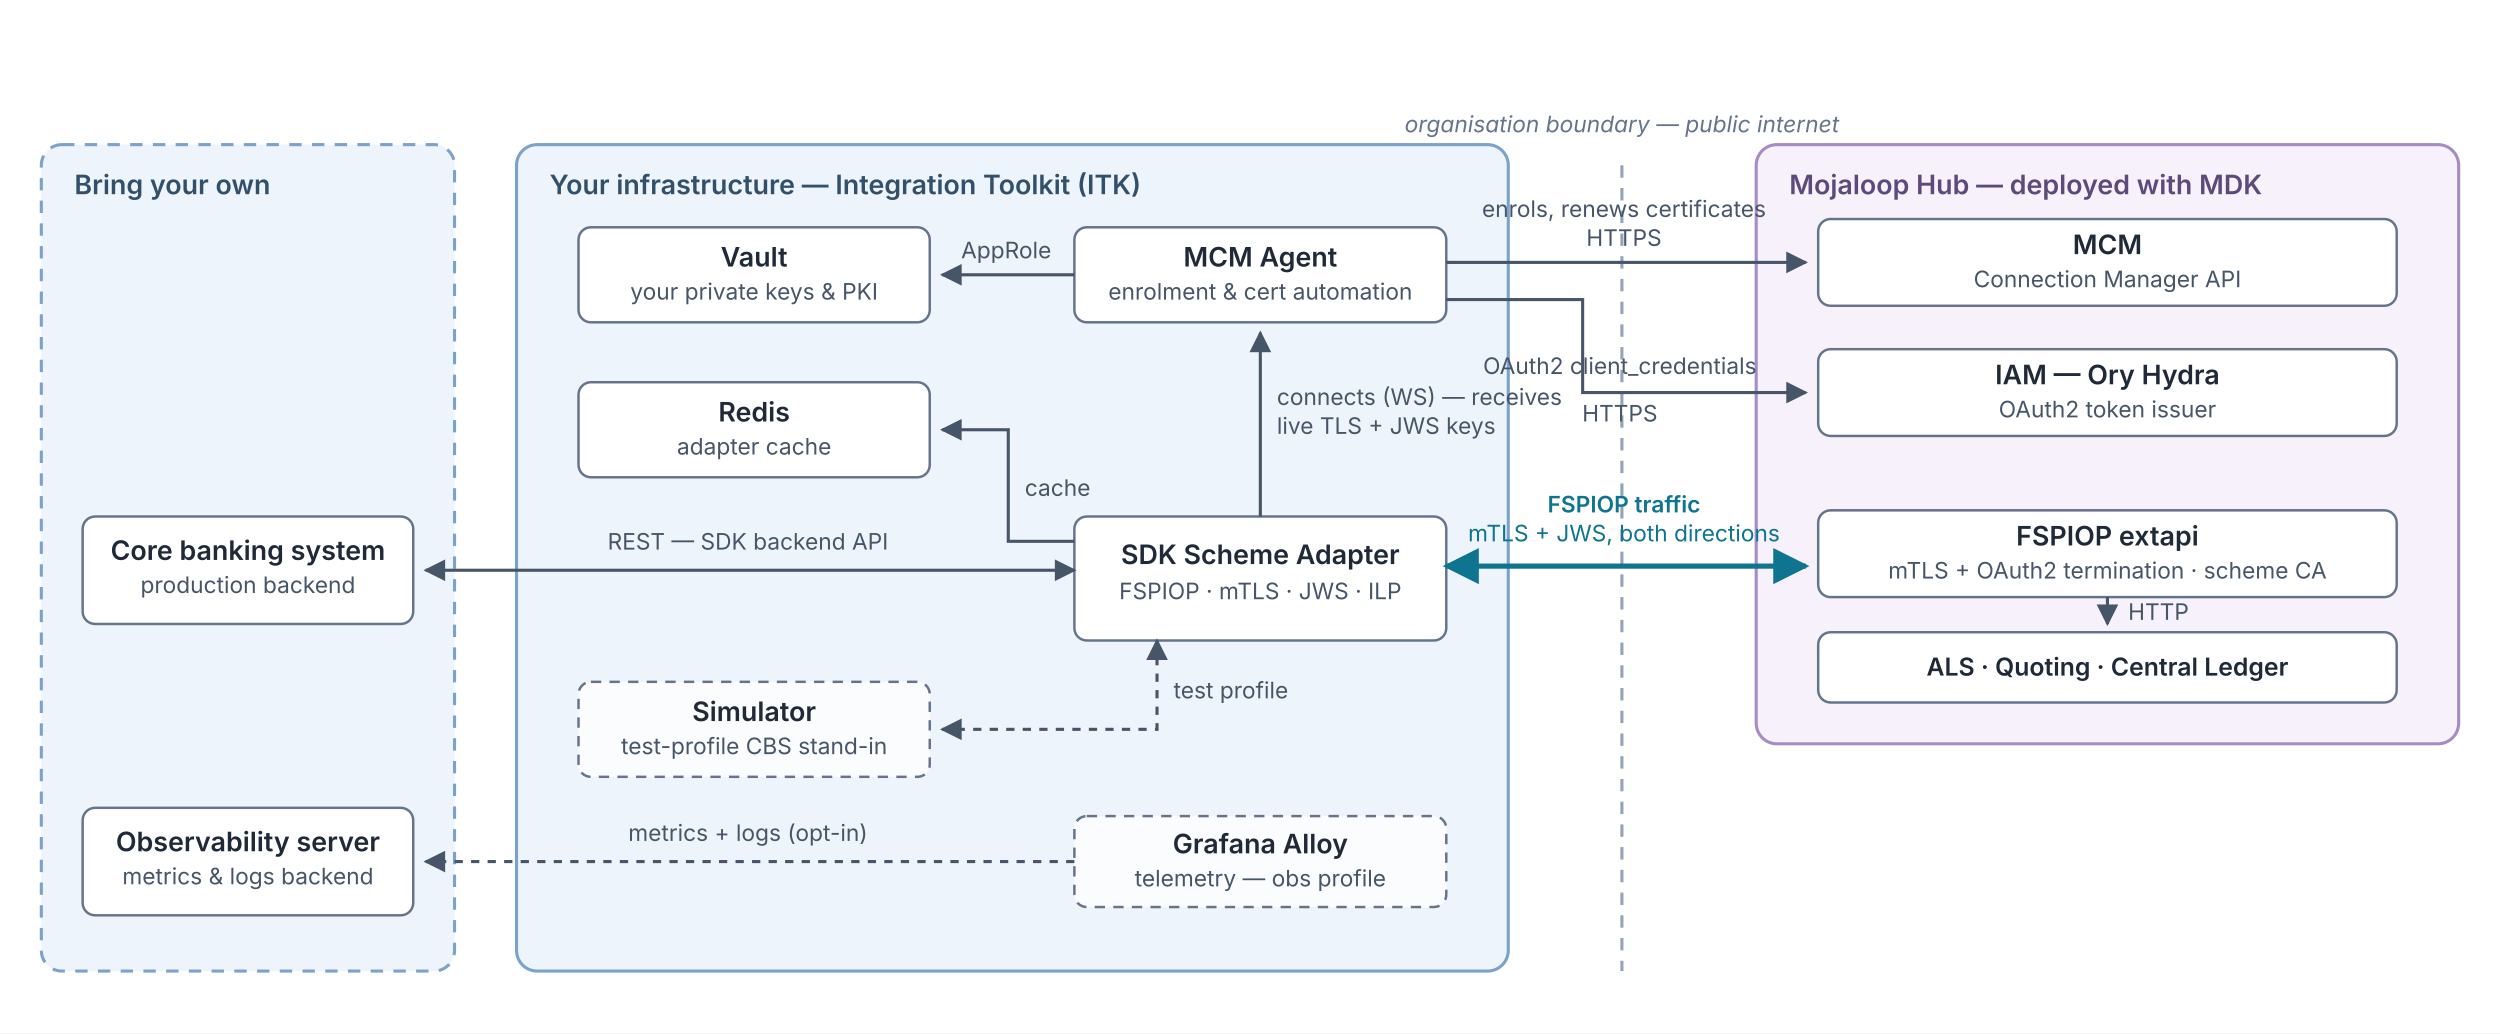
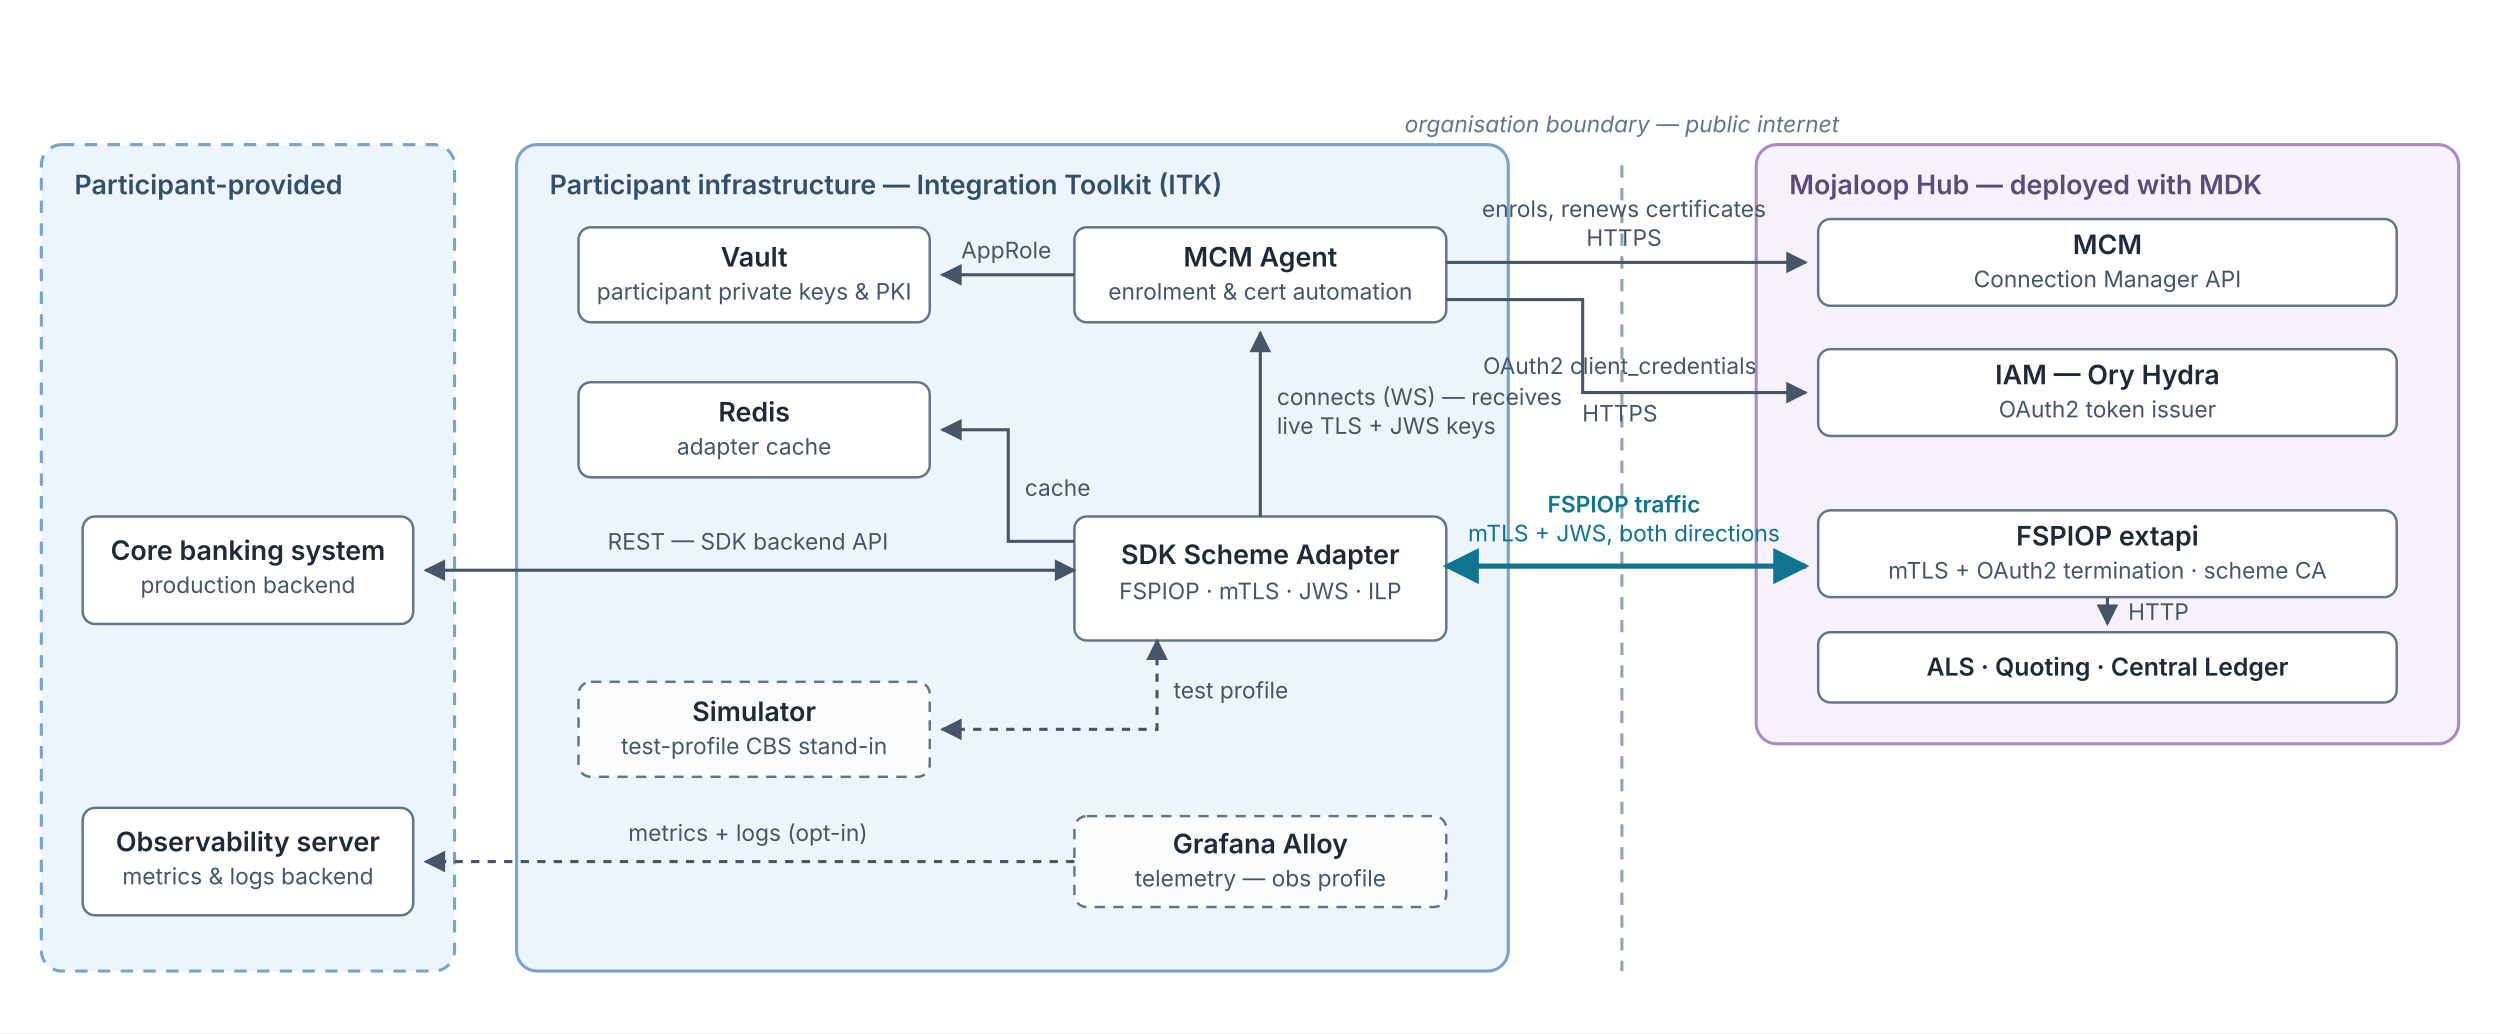
- <svg xmlns="http://www.w3.org/2000/svg" viewBox="0 0 1210 500" role="img" aria-label="ITK architecture: your BYO systems on the left, the ITK stack in the middle, and the MDK-deployed Mojaloop Hub across the organisation boundary on the right">
+ <svg xmlns="http://www.w3.org/2000/svg" viewBox="0 0 1210 500" role="img" aria-label="ITK architecture: the participant's own systems on the left, the ITK stack in the middle, and the MDK-deployed Mojaloop Hub across the organisation boundary on the right">
  <defs>
    <marker id="arrow" viewBox="0 0 10 10" refX="9" refY="5" markerWidth="7" markerHeight="7" orient="auto-start-reverse">
      <path d="M 0 0 L 10 5 L 0 10 z" fill="#475569" />
    </marker>
    <marker id="arrowTeal" viewBox="0 0 10 10" refX="9" refY="5" markerWidth="7" markerHeight="7" orient="auto-start-reverse">
      <path d="M 0 0 L 10 5 L 0 10 z" fill="#0e7490" />
    </marker>
  </defs>
  <rect x="0" y="0" width="1210" height="500" fill="#ffffff" />
  <line x1="785" y1="80" x2="785" y2="470" stroke="#94a3b8" stroke-width="1.5" stroke-dasharray="6 5" />
  <text x="785" y="64" text-anchor="middle" font-family="system-ui, -apple-system, 'Segoe UI', sans-serif" font-size="11" font-style="italic" fill="#64748b">organisation boundary — public internet</text>
  <rect x="20" y="70" width="200" height="400" rx="10" fill="#eef4fb" stroke="#7ba2c9" stroke-width="1.5" stroke-dasharray="6 5" />
-   <text x="36" y="94" font-family="system-ui, -apple-system, 'Segoe UI', sans-serif" font-size="13" font-weight="600" fill="#33506b">Bring your own</text>
+   <text x="36" y="94" font-family="system-ui, -apple-system, 'Segoe UI', sans-serif" font-size="13" font-weight="600" fill="#33506b">Participant-provided</text>
  <rect x="40" y="250" width="160" height="52" rx="6" fill="#ffffff" stroke="#64748b" stroke-width="1.2" />
  <text x="120" y="271" text-anchor="middle" font-family="system-ui, -apple-system, 'Segoe UI', sans-serif" font-size="13" font-weight="600" fill="#1f2937">Core banking system</text>
  <text x="120" y="287" text-anchor="middle" font-family="system-ui, -apple-system, 'Segoe UI', sans-serif" font-size="11" fill="#475569">production backend</text>
  <rect x="40" y="391" width="160" height="52" rx="6" fill="#ffffff" stroke="#64748b" stroke-width="1.2" />
  <text x="120" y="412" text-anchor="middle" font-family="system-ui, -apple-system, 'Segoe UI', sans-serif" font-size="13" font-weight="600" fill="#1f2937">Observability server</text>
  <text x="120" y="428" text-anchor="middle" font-family="system-ui, -apple-system, 'Segoe UI', sans-serif" font-size="11" fill="#475569">metrics &amp; logs backend</text>
  <rect x="250" y="70" width="480" height="400" rx="10" fill="#eef4fb" stroke="#7ba2c9" stroke-width="1.5" />
-   <text x="266" y="94" font-family="system-ui, -apple-system, 'Segoe UI', sans-serif" font-size="13" font-weight="600" fill="#33506b">Your infrastructure — Integration Toolkit (ITK)</text>
+   <text x="266" y="94" font-family="system-ui, -apple-system, 'Segoe UI', sans-serif" font-size="13" font-weight="600" fill="#33506b">Participant infrastructure — Integration Toolkit (ITK)</text>
  <rect x="280" y="110" width="170" height="46" rx="6" fill="#ffffff" stroke="#64748b" stroke-width="1.2" />
  <text x="365" y="129" text-anchor="middle" font-family="system-ui, -apple-system, 'Segoe UI', sans-serif" font-size="13" font-weight="600" fill="#1f2937">Vault</text>
-   <text x="365" y="145" text-anchor="middle" font-family="system-ui, -apple-system, 'Segoe UI', sans-serif" font-size="11" fill="#475569">your private keys &amp; PKI</text>
+   <text x="365" y="145" text-anchor="middle" font-family="system-ui, -apple-system, 'Segoe UI', sans-serif" font-size="11" fill="#475569">participant private keys &amp; PKI</text>
  <rect x="520" y="110" width="180" height="46" rx="6" fill="#ffffff" stroke="#64748b" stroke-width="1.2" />
  <text x="610" y="129" text-anchor="middle" font-family="system-ui, -apple-system, 'Segoe UI', sans-serif" font-size="13" font-weight="600" fill="#1f2937">MCM Agent</text>
  <text x="610" y="145" text-anchor="middle" font-family="system-ui, -apple-system, 'Segoe UI', sans-serif" font-size="11" fill="#475569">enrolment &amp; cert automation</text>
  <rect x="280" y="185" width="170" height="46" rx="6" fill="#ffffff" stroke="#64748b" stroke-width="1.2" />
  <text x="365" y="204" text-anchor="middle" font-family="system-ui, -apple-system, 'Segoe UI', sans-serif" font-size="13" font-weight="600" fill="#1f2937">Redis</text>
  <text x="365" y="220" text-anchor="middle" font-family="system-ui, -apple-system, 'Segoe UI', sans-serif" font-size="11" fill="#475569">adapter cache</text>
  <rect x="520" y="250" width="180" height="60" rx="6" fill="#ffffff" stroke="#64748b" stroke-width="1.2" />
  <text x="610" y="273" text-anchor="middle" font-family="system-ui, -apple-system, 'Segoe UI', sans-serif" font-size="13" font-weight="600" fill="#1f2937">SDK Scheme Adapter</text>
  <text x="610" y="290" text-anchor="middle" font-family="system-ui, -apple-system, 'Segoe UI', sans-serif" font-size="11" fill="#475569">FSPIOP · mTLS · JWS · ILP</text>
  <rect x="280" y="330" width="170" height="46" rx="6" fill="#fbfcfe" stroke="#64748b" stroke-width="1.2" stroke-dasharray="5 4" />
  <text x="365" y="349" text-anchor="middle" font-family="system-ui, -apple-system, 'Segoe UI', sans-serif" font-size="13" font-weight="600" fill="#1f2937">Simulator</text>
  <text x="365" y="365" text-anchor="middle" font-family="system-ui, -apple-system, 'Segoe UI', sans-serif" font-size="11" fill="#475569">test-profile CBS stand-in</text>
  <rect x="520" y="395" width="180" height="44" rx="6" fill="#fbfcfe" stroke="#64748b" stroke-width="1.2" stroke-dasharray="5 4" />
  <text x="610" y="413" text-anchor="middle" font-family="system-ui, -apple-system, 'Segoe UI', sans-serif" font-size="13" font-weight="600" fill="#1f2937">Grafana Alloy</text>
  <text x="610" y="429" text-anchor="middle" font-family="system-ui, -apple-system, 'Segoe UI', sans-serif" font-size="11" fill="#475569">telemetry — obs profile</text>
  <line x1="520" y1="133" x2="456" y2="133" stroke="#475569" stroke-width="1.5" marker-end="url(#arrow)" />
  <text x="487" y="125" text-anchor="middle" font-family="system-ui, -apple-system, 'Segoe UI', sans-serif" font-size="11" fill="#475569">AppRole</text>
  <line x1="610" y1="250" x2="610" y2="161" stroke="#475569" stroke-width="1.5" marker-end="url(#arrow)" />
  <text x="618" y="196" font-family="system-ui, -apple-system, 'Segoe UI', sans-serif" font-size="11" fill="#475569">connects (WS) — receives</text>
  <text x="618" y="210" font-family="system-ui, -apple-system, 'Segoe UI', sans-serif" font-size="11" fill="#475569">live TLS + JWS keys</text>
  <path d="M 520 262 L 488 262 L 488 208 L 456 208" fill="none" stroke="#475569" stroke-width="1.5" marker-end="url(#arrow)" />
  <text x="496" y="240" font-family="system-ui, -apple-system, 'Segoe UI', sans-serif" font-size="11" fill="#475569">cache</text>
  <path d="M 560 310 L 560 353 L 456 353" fill="none" stroke="#475569" stroke-width="1.5" stroke-dasharray="4 4" marker-start="url(#arrow)" marker-end="url(#arrow)" />
  <text x="568" y="338" font-family="system-ui, -apple-system, 'Segoe UI', sans-serif" font-size="11" fill="#475569">test profile</text>
  <line x1="520" y1="276" x2="206" y2="276" stroke="#475569" stroke-width="1.5" marker-start="url(#arrow)" marker-end="url(#arrow)" />
  <text x="362" y="266" text-anchor="middle" font-family="system-ui, -apple-system, 'Segoe UI', sans-serif" font-size="11" fill="#475569">REST — SDK backend API</text>
  <line x1="520" y1="417" x2="206" y2="417" stroke="#475569" stroke-width="1.5" stroke-dasharray="4 4" marker-end="url(#arrow)" />
  <text x="362" y="407" text-anchor="middle" font-family="system-ui, -apple-system, 'Segoe UI', sans-serif" font-size="11" fill="#475569">metrics + logs (opt-in)</text>
  <rect x="850" y="70" width="340" height="290" rx="10" fill="#f6f1fb" stroke="#a58cc5" stroke-width="1.5" />
  <text x="866" y="94" font-family="system-ui, -apple-system, 'Segoe UI', sans-serif" font-size="13" font-weight="600" fill="#5b4a7a">Mojaloop Hub — deployed with MDK</text>
  <rect x="880" y="106" width="280" height="42" rx="6" fill="#ffffff" stroke="#64748b" stroke-width="1.2" />
  <text x="1020" y="123" text-anchor="middle" font-family="system-ui, -apple-system, 'Segoe UI', sans-serif" font-size="13" font-weight="600" fill="#1f2937">MCM</text>
  <text x="1020" y="139" text-anchor="middle" font-family="system-ui, -apple-system, 'Segoe UI', sans-serif" font-size="11" fill="#475569">Connection Manager API</text>
  <rect x="880" y="169" width="280" height="42" rx="6" fill="#ffffff" stroke="#64748b" stroke-width="1.2" />
  <text x="1020" y="186" text-anchor="middle" font-family="system-ui, -apple-system, 'Segoe UI', sans-serif" font-size="13" font-weight="600" fill="#1f2937">IAM — Ory Hydra</text>
  <text x="1020" y="202" text-anchor="middle" font-family="system-ui, -apple-system, 'Segoe UI', sans-serif" font-size="11" fill="#475569">OAuth2 token issuer</text>
  <rect x="880" y="247" width="280" height="42" rx="6" fill="#ffffff" stroke="#64748b" stroke-width="1.2" />
  <text x="1020" y="264" text-anchor="middle" font-family="system-ui, -apple-system, 'Segoe UI', sans-serif" font-size="13" font-weight="600" fill="#1f2937">FSPIOP extapi</text>
  <text x="1020" y="280" text-anchor="middle" font-family="system-ui, -apple-system, 'Segoe UI', sans-serif" font-size="11" fill="#475569">mTLS + OAuth2 termination · scheme CA</text>
  <line x1="1020" y1="289" x2="1020" y2="302" stroke="#475569" stroke-width="1.5" marker-end="url(#arrow)" />
  <text x="1030" y="300" font-family="system-ui, -apple-system, 'Segoe UI', sans-serif" font-size="11" fill="#475569">HTTP</text>
  <rect x="880" y="306" width="280" height="34" rx="6" fill="#ffffff" stroke="#64748b" stroke-width="1.2" />
  <text x="1020" y="327" text-anchor="middle" font-family="system-ui, -apple-system, 'Segoe UI', sans-serif" font-size="12" font-weight="600" fill="#1f2937">ALS · Quoting · Central Ledger</text>
  <line x1="700" y1="127" x2="874" y2="127" stroke="#475569" stroke-width="1.5" marker-end="url(#arrow)" />
  <text x="786" y="105" text-anchor="middle" font-family="system-ui, -apple-system, 'Segoe UI', sans-serif" font-size="11" fill="#475569">enrols, renews certificates</text>
  <text x="786" y="119" text-anchor="middle" font-family="system-ui, -apple-system, 'Segoe UI', sans-serif" font-size="11" fill="#475569">HTTPS</text>
  <path d="M 700 145 L 766 145 L 766 190 L 874 190" fill="none" stroke="#475569" stroke-width="1.5" marker-end="url(#arrow)" />
  <text x="784" y="181" text-anchor="middle" font-family="system-ui, -apple-system, 'Segoe UI', sans-serif" font-size="11" fill="#475569">OAuth2 client_credentials</text>
  <text x="784" y="204" text-anchor="middle" font-family="system-ui, -apple-system, 'Segoe UI', sans-serif" font-size="11" fill="#475569">HTTPS</text>
  <line x1="700" y1="274" x2="874" y2="274" stroke="#0e7490" stroke-width="2.5" marker-start="url(#arrowTeal)" marker-end="url(#arrowTeal)" />
  <text x="786" y="248" text-anchor="middle" font-family="system-ui, -apple-system, 'Segoe UI', sans-serif" font-size="11" font-weight="600" fill="#0e7490">FSPIOP traffic</text>
  <text x="786" y="262" text-anchor="middle" font-family="system-ui, -apple-system, 'Segoe UI', sans-serif" font-size="11" fill="#0e7490">mTLS + JWS, both directions</text>
</svg>
